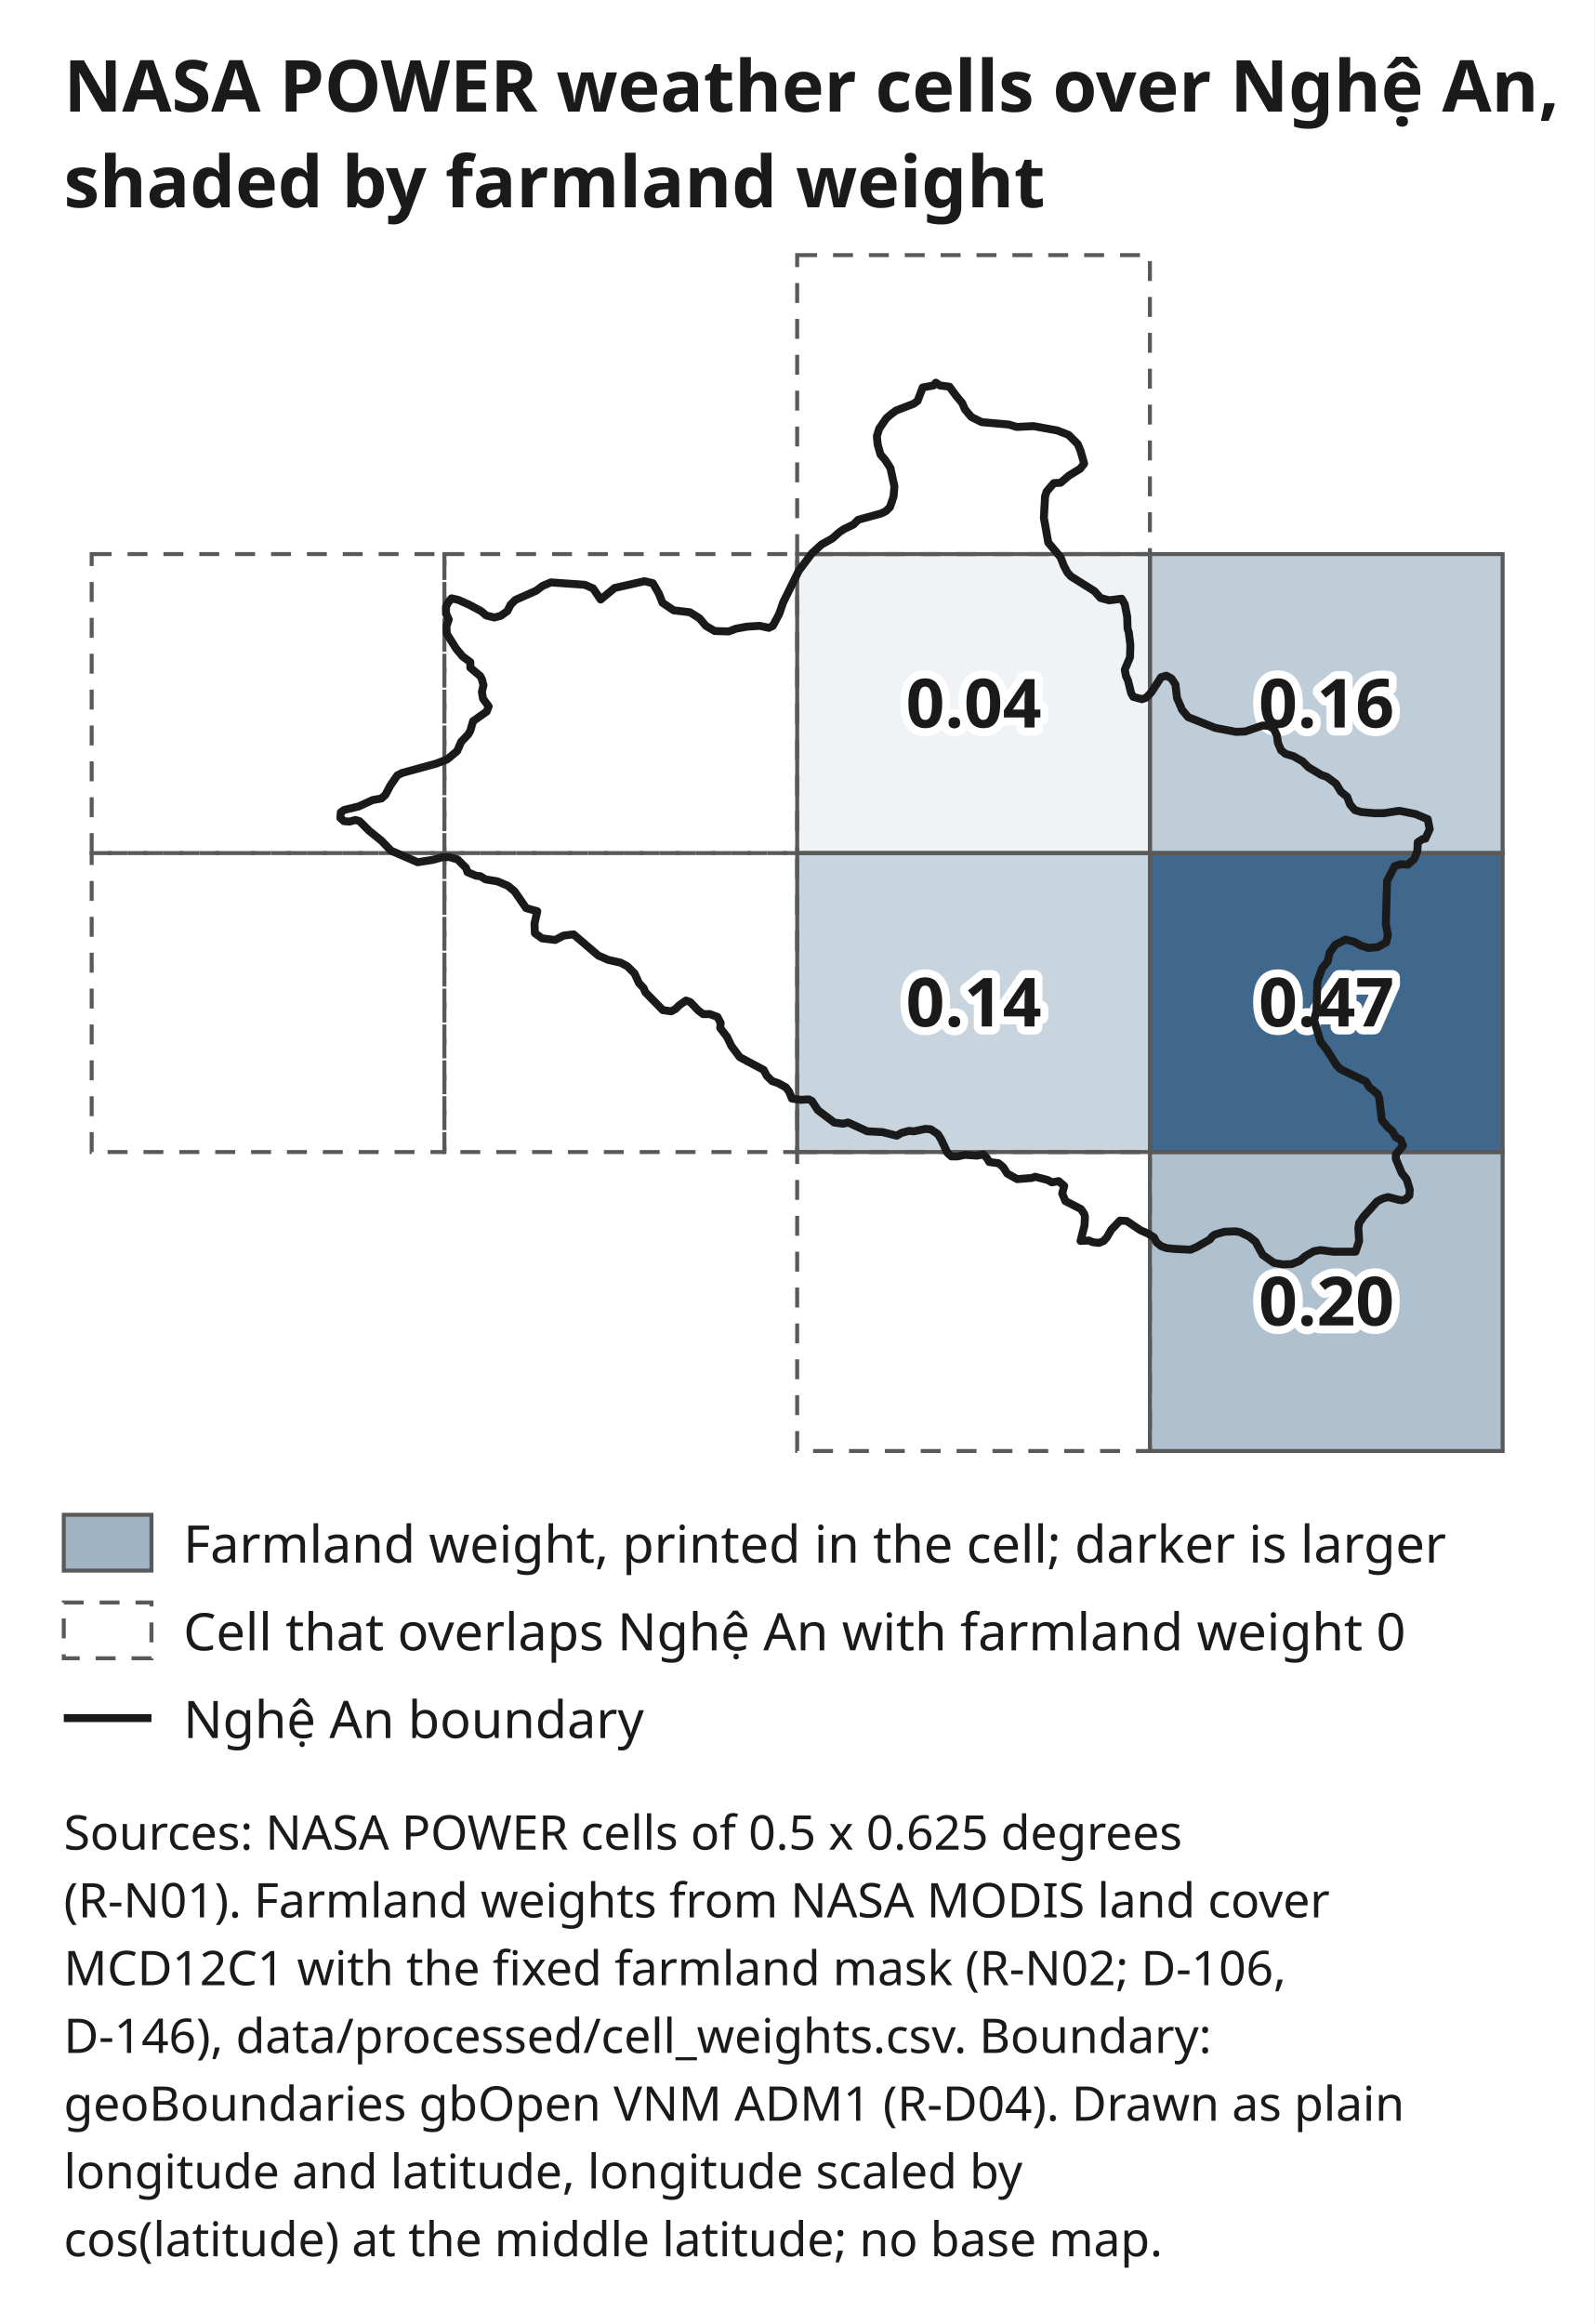
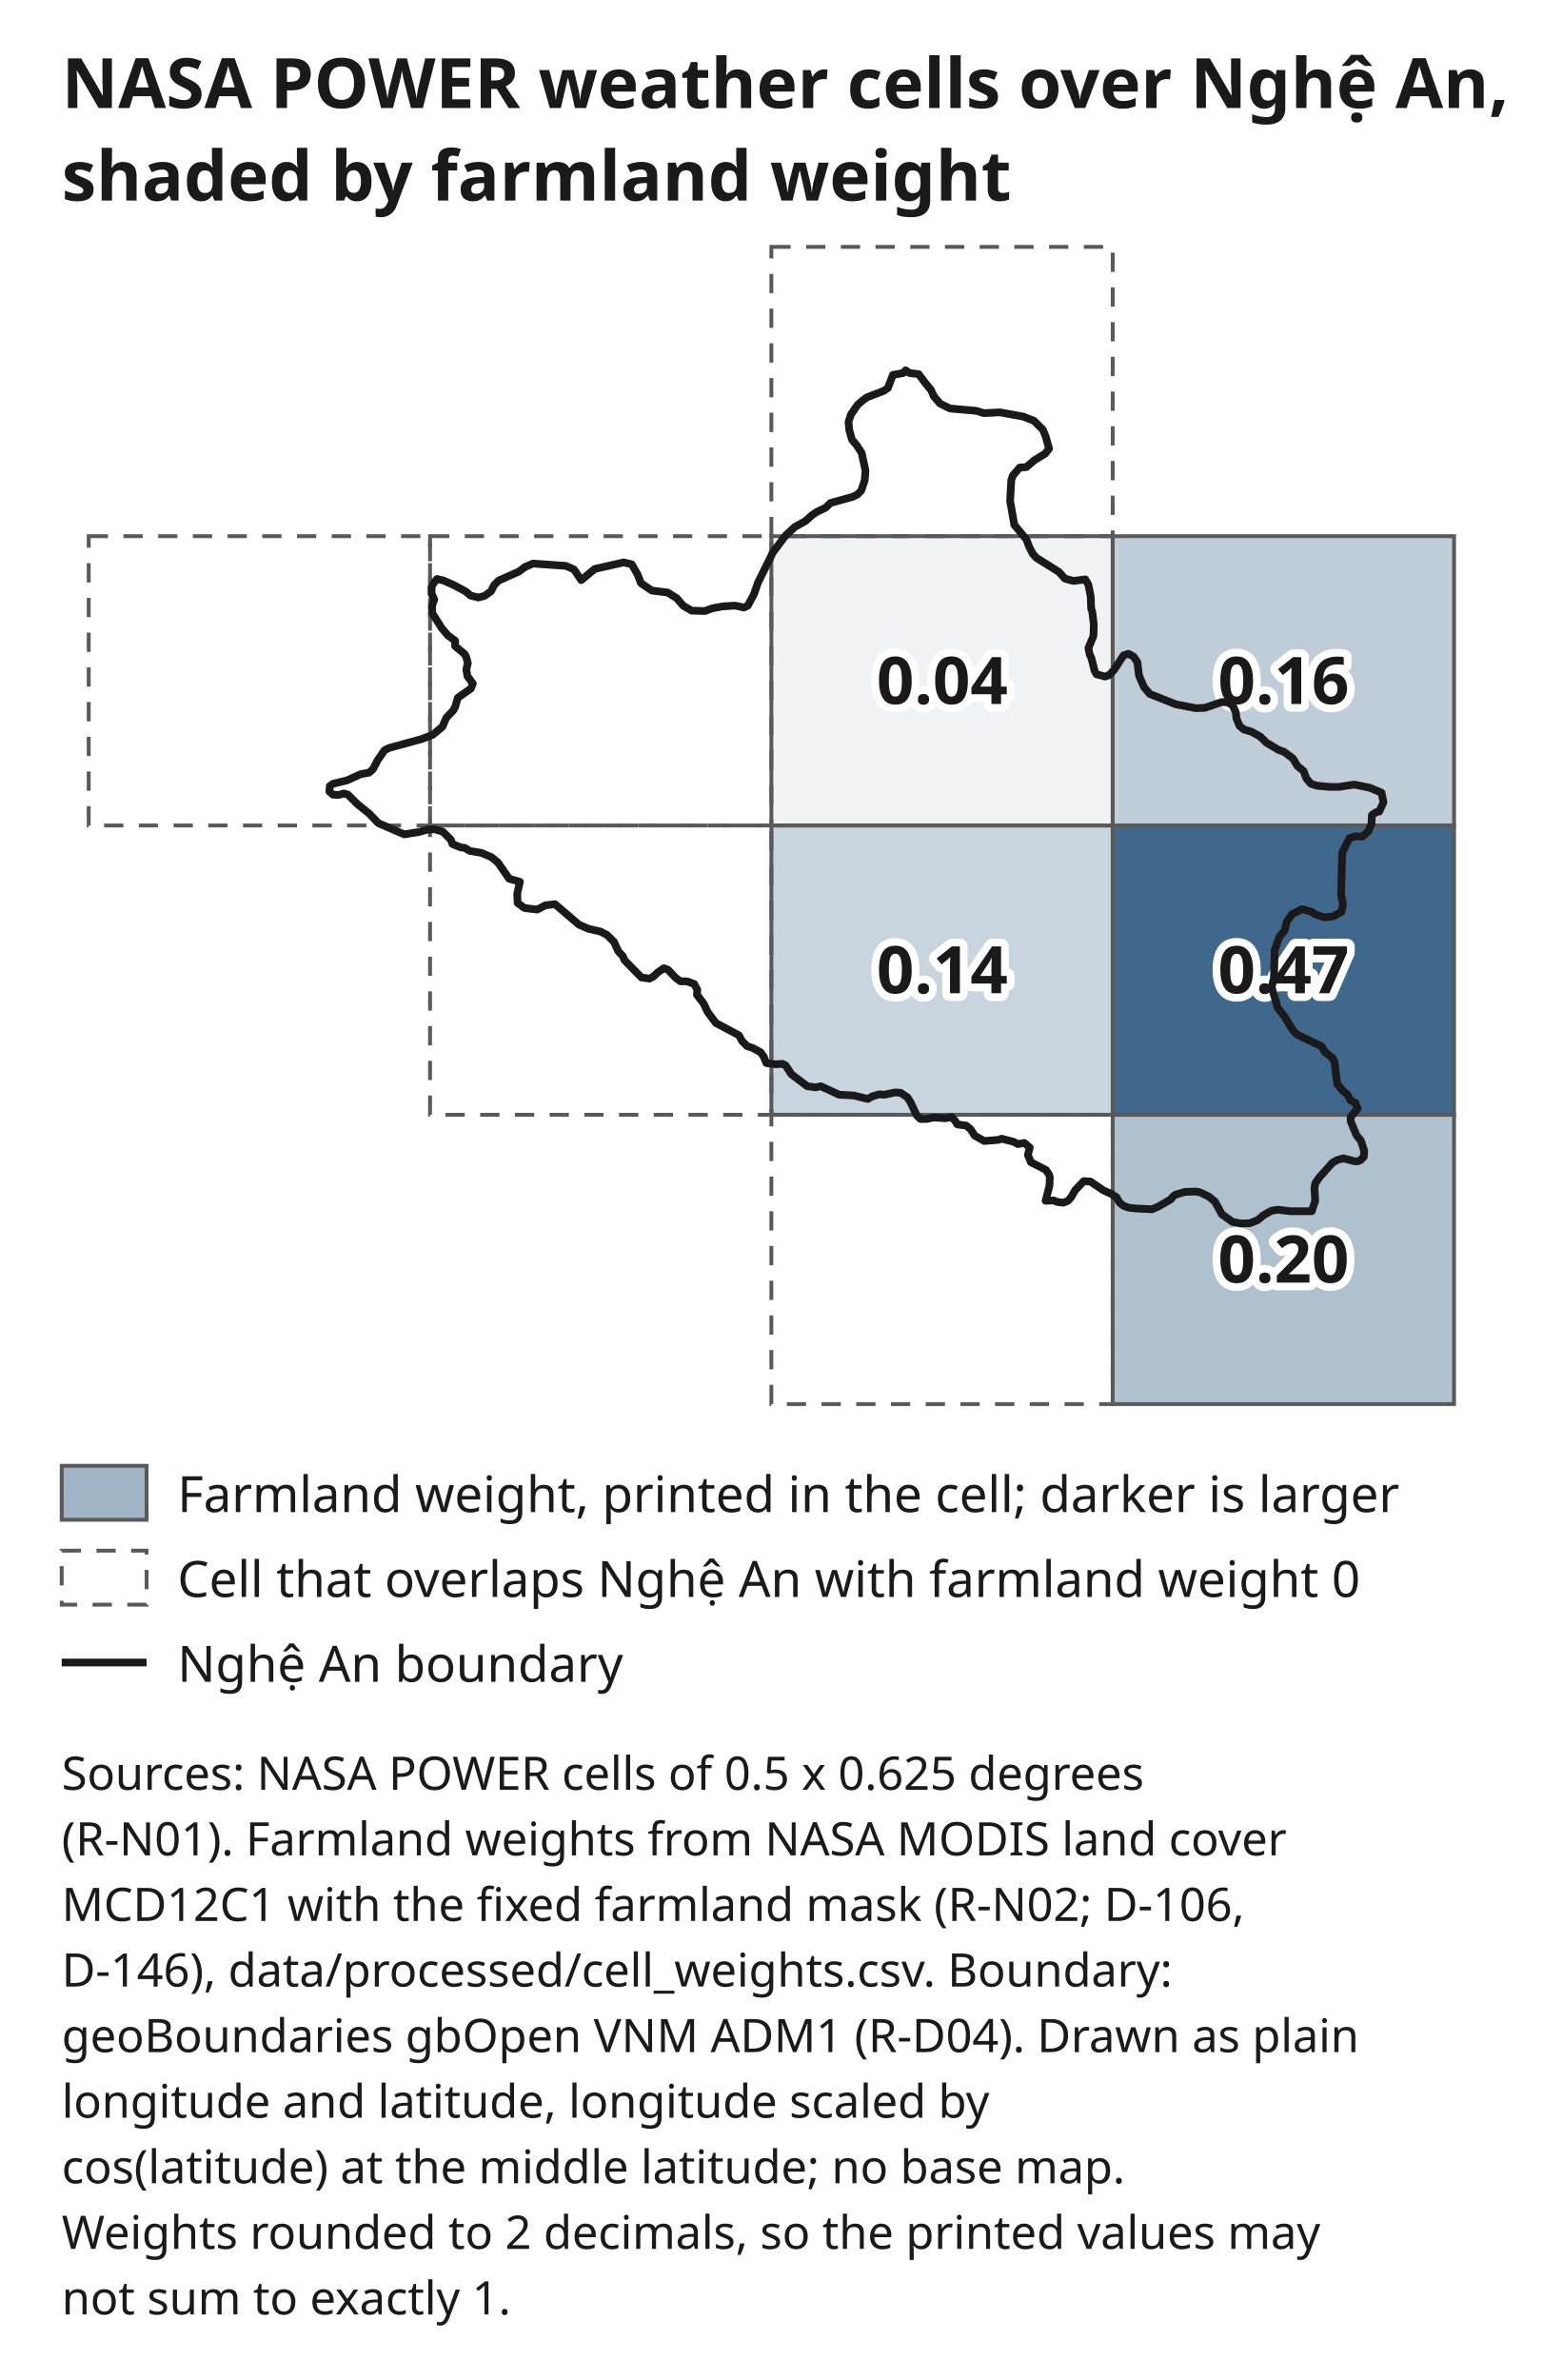
- <svg xmlns="http://www.w3.org/2000/svg" width="400" height="583" viewBox="0 0 400 583" role="img" aria-labelledby="grid-figure-title grid-figure-desc" font-family="sans-serif" font-size="14" fill="#1a1a1a">
-   <rect width="400" height="583" fill="#ffffff" />
+ <svg xmlns="http://www.w3.org/2000/svg" width="400" height="617" viewBox="0 0 400 617" role="img" aria-labelledby="grid-figure-title grid-figure-desc" font-family="sans-serif" font-size="14" fill="#1a1a1a">
+   <rect width="400" height="617" fill="#ffffff" />
  <text x="16.0" y="28.0" font-size="18" font-weight="bold">NASA POWER weather cells over Nghệ An,</text>
  <text x="16.0" y="52.0" font-size="18" font-weight="bold">shaded by farmland weight</text>
  <g data-cell="18.5_105.0">
    <rect x="200.0" y="289.0" width="88.5" height="75.0" fill="none" stroke="#595959" stroke-dasharray="5 4" />
-   </g>
-   <g data-cell="19.0_103.75">
-     <rect x="23.0" y="214.0" width="88.5" height="75.0" fill="none" stroke="#595959" stroke-dasharray="5 4" />
  </g>
  <g data-cell="19.0_104.375">
    <rect x="111.5" y="214.0" width="88.5" height="75.0" fill="none" stroke="#595959" stroke-dasharray="5 4" />
  </g>
  <g data-cell="19.5_103.75">
    <rect x="23.0" y="139.0" width="88.5" height="75.0" fill="none" stroke="#595959" stroke-dasharray="5 4" />
  </g>
  <g data-cell="19.5_104.375">
    <rect x="111.5" y="139.0" width="88.5" height="75.0" fill="none" stroke="#595959" stroke-dasharray="5 4" />
  </g>
  <g data-cell="20.0_105.0">
    <rect x="200.0" y="64.0" width="88.5" height="75.0" fill="none" stroke="#595959" stroke-dasharray="5 4" />
  </g>
  <g data-cell="18.5_105.625" data-weight="0.1958260508546778">
    <rect x="288.5" y="289.0" width="88.5" height="75.0" fill="#1f4e79" fill-opacity="0.352" stroke="#595959" />
    <text x="332.8" y="332.5" font-size="17" font-weight="bold" text-anchor="middle" paint-order="stroke" stroke="#ffffff" stroke-width="4" stroke-linejoin="round">0.20</text>
  </g>
  <g data-cell="19.0_105.0" data-weight="0.1355777614574115">
    <rect x="200.0" y="214.0" width="88.5" height="75.0" fill="#1f4e79" fill-opacity="0.244" stroke="#595959" />
    <text x="244.3" y="257.5" font-size="17" font-weight="bold" text-anchor="middle" paint-order="stroke" stroke="#ffffff" stroke-width="4" stroke-linejoin="round">0.14</text>
  </g>
  <g data-cell="19.0_105.625" data-weight="0.4731011431233363">
    <rect x="288.5" y="214.0" width="88.5" height="75.0" fill="#1f4e79" fill-opacity="0.850" stroke="#595959" />
    <text x="332.8" y="257.5" font-size="17" font-weight="bold" text-anchor="middle" paint-order="stroke" stroke="#ffffff" stroke-width="4" stroke-linejoin="round">0.47</text>
  </g>
  <g data-cell="19.5_105.0" data-weight="0.0378164006978173">
    <rect x="200.0" y="139.0" width="88.5" height="75.0" fill="#1f4e79" fill-opacity="0.068" stroke="#595959" />
    <text x="244.3" y="182.5" font-size="17" font-weight="bold" text-anchor="middle" paint-order="stroke" stroke="#ffffff" stroke-width="4" stroke-linejoin="round">0.04</text>
  </g>
  <g data-cell="19.5_105.625" data-weight="0.1576786438667567">
    <rect x="288.5" y="139.0" width="88.5" height="75.0" fill="#1f4e79" fill-opacity="0.283" stroke="#595959" />
    <text x="332.8" y="182.5" font-size="17" font-weight="bold" text-anchor="middle" paint-order="stroke" stroke="#ffffff" stroke-width="4" stroke-linejoin="round">0.16</text>
  </g>
  <path d="M 347.5,300.5 L 348.3,300.3 L 351.0,301.0 L 351.8,301.1 L 352.7,300.8 L 353.6,299.9 L 353.7,298.4 L 352.9,295.8 L 351.7,294.3 L 350.2,290.7 L 350.2,289.6 L 352.0,287.4 L 351.4,285.9 L 350.2,285.3 L 349.3,283.7 L 348.2,282.8 L 346.7,281.0 L 346.0,275.3 L 345.6,274.4 L 343.5,272.7 L 342.7,271.3 L 336.3,268.2 L 335.3,267.2 L 333.0,263.5 L 331.3,261.3 L 329.7,255.9 L 330.3,253.6 L 330.5,246.3 L 331.7,242.9 L 333.1,241.2 L 333.6,239.0 L 335.0,237.0 L 337.6,235.7 L 339.8,236.3 L 341.4,237.2 L 343.3,237.8 L 345.6,237.6 L 347.8,236.4 L 348.2,234.6 L 347.7,231.8 L 348.0,221.0 L 349.9,217.3 L 351.4,216.8 L 353.2,216.9 L 354.8,215.5 L 355.6,213.5 L 355.7,211.3 L 356.9,210.5 L 357.6,210.4 L 358.7,208.0 L 358.2,205.5 L 355.1,204.2 L 351.1,203.4 L 347.1,204.0 L 344.8,204.0 L 341.5,203.7 L 339.9,203.2 L 338.7,201.8 L 338.0,199.9 L 336.4,198.6 L 335.2,196.6 L 332.9,194.9 L 331.5,194.4 L 328.3,192.5 L 326.8,191.0 L 324.5,189.7 L 322.5,189.1 L 321.4,188.2 L 320.6,186.3 L 320.4,184.6 L 319.6,182.9 L 318.4,182.1 L 316.8,182.0 L 312.4,183.5 L 310.1,183.6 L 304.9,182.6 L 298.1,179.9 L 296.6,178.1 L 295.3,175.1 L 294.9,171.7 L 293.9,170.2 L 292.6,169.5 L 291.3,169.9 L 288.9,173.6 L 287.6,175.0 L 286.5,175.4 L 284.3,174.8 L 283.8,173.9 L 283.0,170.7 L 282.5,169.6 L 282.2,168.0 L 283.5,164.9 L 283.6,161.9 L 283.2,158.6 L 282.9,157.7 L 282.8,154.7 L 282.2,151.6 L 281.4,150.2 L 278.3,150.6 L 276.1,150.0 L 274.6,148.3 L 268.7,144.6 L 267.8,143.6 L 266.9,141.9 L 266.1,139.8 L 263.0,136.1 L 261.9,129.9 L 262.2,124.5 L 262.6,123.3 L 264.4,121.2 L 266.1,121.1 L 268.2,119.3 L 271.0,117.6 L 272.0,116.3 L 271.1,113.1 L 270.4,111.4 L 268.1,109.1 L 265.3,108.0 L 259.3,106.9 L 255.1,107.1 L 253.1,106.5 L 246.3,105.9 L 243.7,104.6 L 242.1,102.7 L 241.4,101.1 L 239.9,99.3 L 238.2,97.0 L 235.8,96.7 L 234.8,96.0 L 234.2,96.7 L 231.5,97.2 L 230.2,100.6 L 229.2,101.3 L 224.8,103.0 L 223.7,103.8 L 222.4,104.9 L 220.6,107.5 L 220.0,109.4 L 220.2,111.5 L 220.9,114.0 L 222.1,115.4 L 223.4,117.4 L 224.4,122.0 L 224.2,124.5 L 223.3,127.2 L 222.3,128.2 L 221.1,128.8 L 215.3,130.4 L 214.1,131.6 L 211.8,132.7 L 210.6,133.5 L 208.8,135.1 L 206.1,136.6 L 203.7,138.8 L 200.4,143.2 L 196.5,151.1 L 195.5,154.0 L 193.9,157.0 L 192.9,157.5 L 190.6,157.0 L 187.4,157.2 L 184.7,157.7 L 182.8,158.4 L 179.3,158.3 L 177.1,157.0 L 175.5,155.1 L 173.1,153.6 L 169.0,153.1 L 166.2,151.2 L 165.3,148.9 L 163.8,146.3 L 161.7,145.8 L 154.2,147.5 L 150.7,150.4 L 148.8,147.6 L 146.7,146.7 L 138.2,146.1 L 136.1,147.0 L 134.5,148.2 L 129.3,150.5 L 128.1,151.7 L 127.3,153.3 L 125.6,154.5 L 124.0,154.9 L 122.0,154.4 L 120.7,153.3 L 117.7,151.7 L 115.0,150.5 L 113.3,150.1 L 112.4,151.2 L 111.9,152.2 L 111.9,153.9 L 112.6,155.4 L 112.0,157.1 L 112.1,159.0 L 114.5,162.8 L 116.1,164.7 L 118.0,166.1 L 118.0,167.5 L 120.5,169.6 L 120.9,170.4 L 121.3,171.9 L 120.9,173.6 L 121.2,175.3 L 122.6,177.2 L 122.1,178.5 L 118.7,180.9 L 118.0,183.3 L 117.5,184.2 L 115.7,186.1 L 114.7,188.4 L 112.2,190.5 L 109.3,191.6 L 100.9,193.9 L 99.7,194.5 L 97.9,197.1 L 96.7,199.4 L 95.7,200.3 L 93.5,200.7 L 90.0,202.3 L 86.3,203.2 L 85.5,203.8 L 85.4,205.2 L 86.3,206.0 L 87.7,206.1 L 89.2,205.7 L 90.2,206.0 L 92.6,208.4 L 95.7,210.9 L 98.1,213.4 L 104.8,216.3 L 108.6,215.7 L 111.1,215.0 L 112.7,215.0 L 114.8,215.6 L 116.9,217.7 L 117.3,218.8 L 119.5,219.7 L 120.5,219.8 L 121.8,220.6 L 124.8,221.1 L 127.4,222.2 L 129.1,223.6 L 132.0,227.8 L 134.8,228.6 L 134.1,231.7 L 134.2,234.1 L 136.0,235.4 L 139.3,235.8 L 141.4,234.7 L 143.9,234.4 L 150.1,239.7 L 152.6,240.8 L 155.7,241.5 L 157.4,242.4 L 159.2,244.2 L 160.3,246.6 L 161.5,247.9 L 161.9,248.9 L 166.3,253.4 L 168.4,253.7 L 169.5,253.1 L 170.4,252.2 L 172.1,251.0 L 173.2,251.4 L 175.2,253.5 L 176.4,254.4 L 178.1,254.4 L 180.0,255.1 L 180.8,256.6 L 180.7,257.9 L 182.4,260.1 L 183.5,262.4 L 185.6,265.2 L 191.6,268.4 L 192.4,269.9 L 193.7,271.2 L 195.2,271.7 L 197.2,272.8 L 198.0,273.9 L 198.7,275.6 L 200.9,275.9 L 202.9,275.8 L 203.7,276.2 L 205.2,278.5 L 209.3,281.6 L 211.5,281.9 L 212.8,281.6 L 217.6,283.8 L 221.4,284.0 L 225.0,284.9 L 226.2,284.2 L 228.0,283.7 L 229.3,283.8 L 232.1,283.2 L 233.5,283.3 L 235.3,284.5 L 236.1,285.8 L 237.7,289.2 L 238.7,290.1 L 240.2,290.1 L 242.1,289.7 L 245.1,289.9 L 246.7,289.6 L 247.6,290.5 L 248.2,291.5 L 250.5,291.8 L 251.7,292.8 L 252.7,294.4 L 255.2,295.8 L 258.9,295.5 L 259.7,295.2 L 262.8,296.0 L 263.9,296.6 L 265.6,296.3 L 267.0,297.5 L 266.5,299.4 L 267.3,301.3 L 271.2,303.3 L 272.0,304.5 L 272.2,305.2 L 272.1,307.4 L 271.1,311.3 L 273.2,311.2 L 274.1,311.6 L 275.7,311.8 L 276.9,311.3 L 277.7,310.4 L 278.8,308.5 L 281.0,306.2 L 282.7,306.3 L 286.1,308.6 L 288.1,309.5 L 289.5,310.4 L 290.2,311.7 L 291.3,312.6 L 292.7,313.1 L 294.6,313.3 L 298.7,313.5 L 300.3,312.8 L 303.6,310.9 L 304.1,310.2 L 304.8,309.7 L 307.2,309.0 L 310.0,308.9 L 311.1,309.1 L 313.4,310.2 L 315.0,311.5 L 316.8,314.8 L 319.6,316.8 L 321.9,317.2 L 324.1,317.1 L 326.1,316.3 L 327.5,315.1 L 329.6,313.9 L 331.3,313.6 L 334.5,314.0 L 340.1,314.0 L 341.0,311.3 L 340.8,308.1 L 341.0,306.8 L 342.1,305.2 L 345.5,301.4 L 346.8,300.7 L 347.5,300.5 Z" fill="none" stroke="#1a1a1a" stroke-width="2" stroke-linejoin="round" />
  <rect x="16" y="380" width="22" height="14" fill="#1f4e79" fill-opacity="0.425" stroke="#595959" />
  <text x="46.0" y="392.0" font-size="13">Farmland weight, printed in the cell; darker is larger</text>
  <rect x="16" y="402" width="22" height="14" fill="none" stroke="#595959" stroke-dasharray="5 4" />
  <text x="46.0" y="414.0" font-size="13">Cell that overlaps Nghệ An with farmland weight 0</text>
  <line x1="16" y1="431" x2="38" y2="431" stroke="#1a1a1a" stroke-width="2" />
  <text x="46.0" y="436.0" font-size="13">Nghệ An boundary</text>
  <text x="16.0" y="464.0" font-size="12">Sources: NASA POWER cells of 0.5 x 0.625 degrees</text>
  <text x="16.0" y="481.0" font-size="12">(R-N01). Farmland weights from NASA MODIS land cover</text>
  <text x="16.0" y="498.0" font-size="12">MCD12C1 with the fixed farmland mask (R-N02; D-106,</text>
  <text x="16.0" y="515.0" font-size="12">D-146), data/processed/cell_weights.csv. Boundary:</text>
  <text x="16.0" y="532.0" font-size="12">geoBoundaries gbOpen VNM ADM1 (R-D04). Drawn as plain</text>
  <text x="16.0" y="549.0" font-size="12">longitude and latitude, longitude scaled by</text>
  <text x="16.0" y="566.0" font-size="12">cos(latitude) at the middle latitude; no base map.</text>
+   <text x="16.0" y="583.0" font-size="12">Weights rounded to 2 decimals, so the printed values may</text>
+   <text x="16.0" y="600.0" font-size="12">not sum to exactly 1.</text>
</svg>
